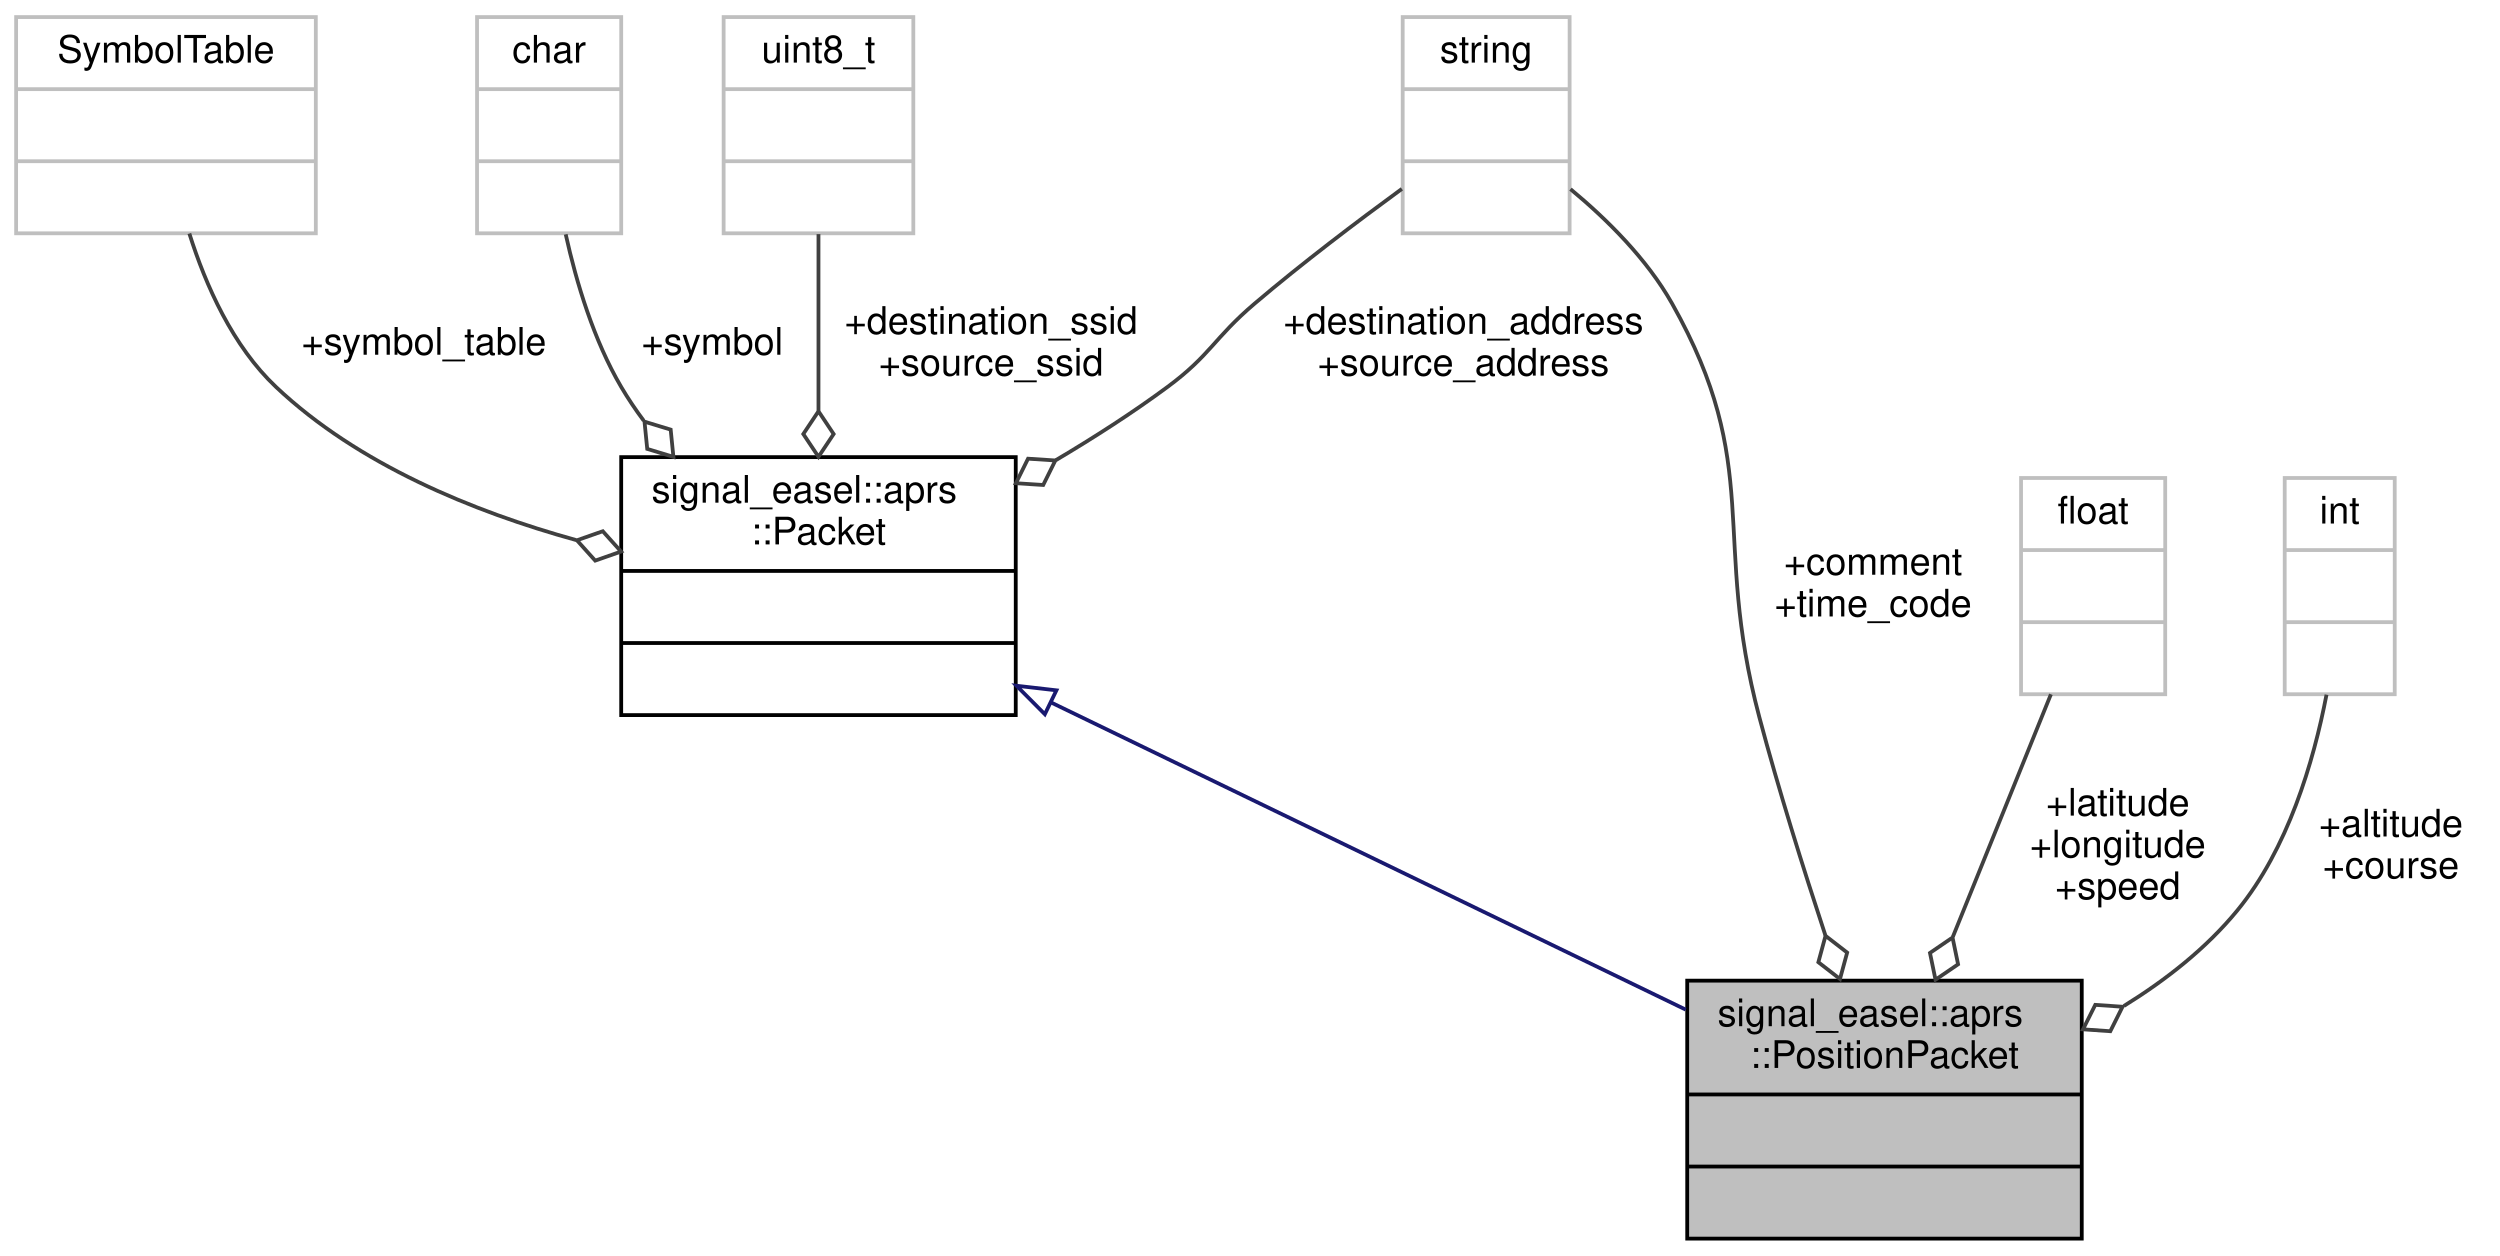
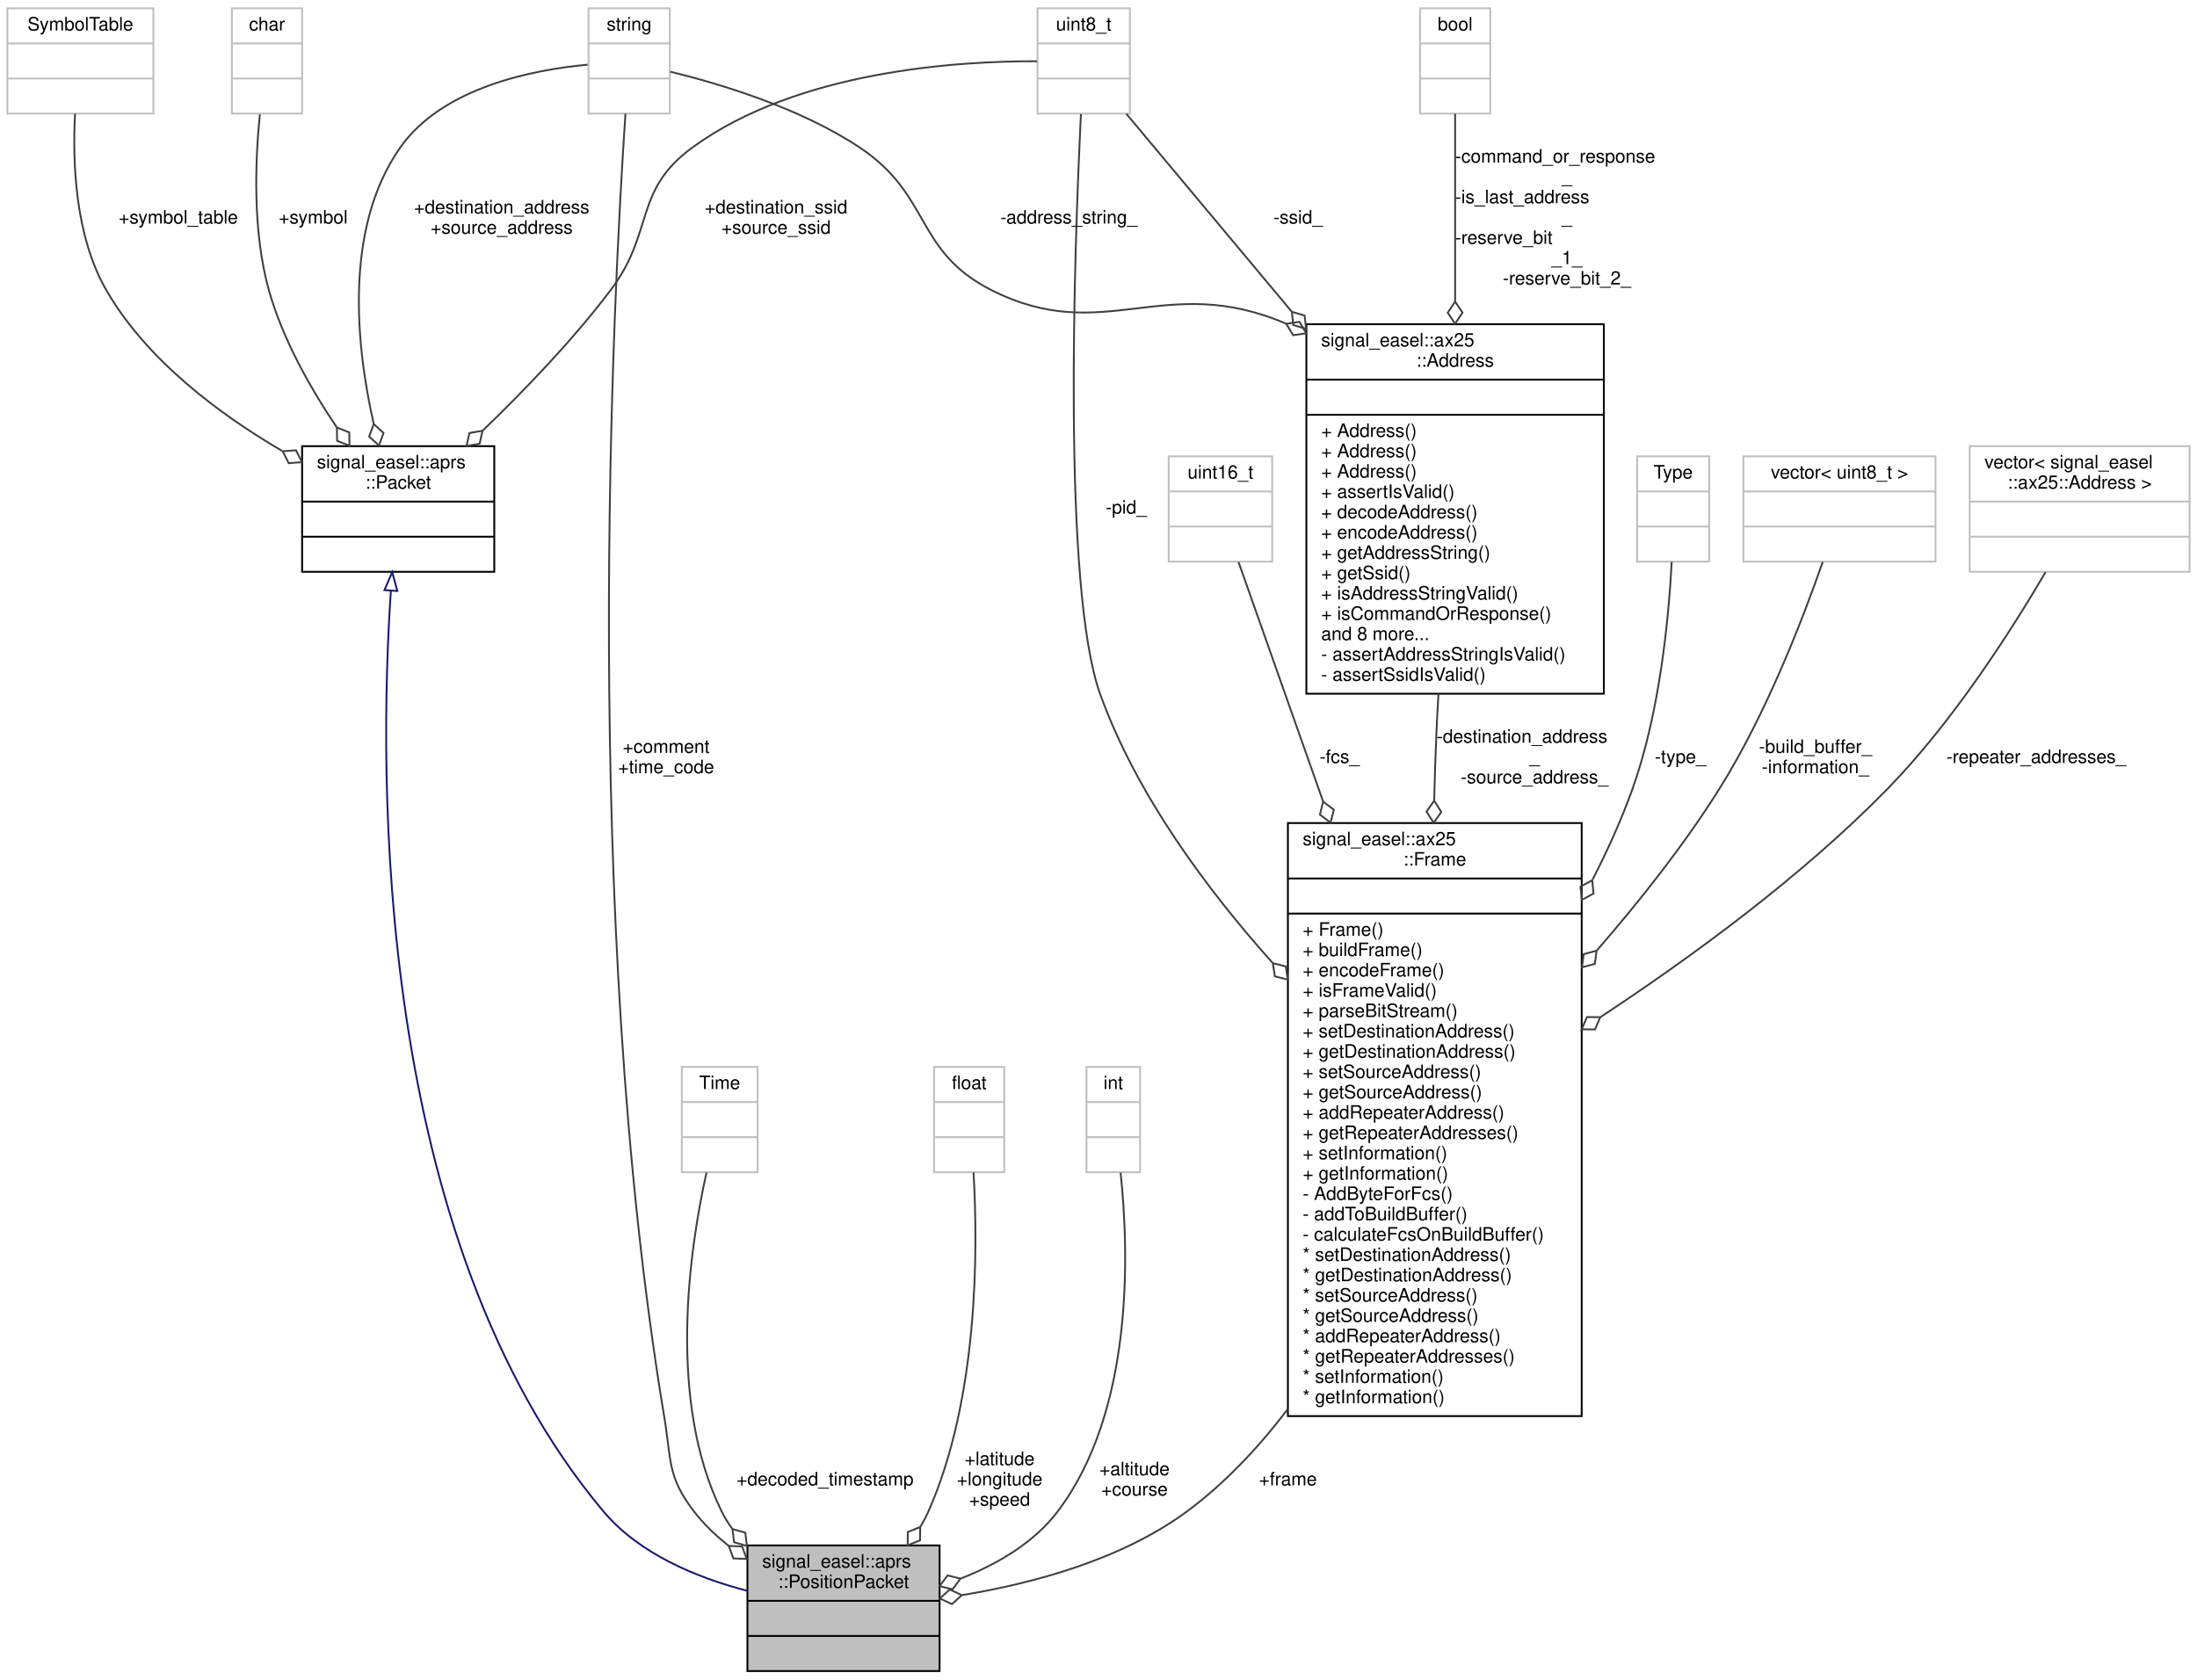
- <svg xmlns="http://www.w3.org/2000/svg" xmlns:xlink="http://www.w3.org/1999/xlink" width="659pt" height="331pt" viewBox="0.00 0.00 658.50 331.00">
-   <g id="graph0" class="graph" transform="scale(1 1) rotate(0) translate(4 327)">
+ <svg xmlns="http://www.w3.org/2000/svg" xmlns:xlink="http://www.w3.org/1999/xlink" width="1189pt" height="909pt" viewBox="0.00 0.00 1189.00 909.00">
+   <g id="graph0" class="graph" transform="scale(1 1) rotate(0) translate(4 905)">
    <g id="node1" class="node">
      <g id="a_node1">
        <a xlink:title=" ">
-           <polygon fill="#bfbfbf" stroke="black" points="440.5,-0.5 440.5,-68.5 544.5,-68.5 544.5,-0.5 440.5,-0.5" />
-           <text text-anchor="start" x="448.5" y="-56.5" font-family="Helvetica,sans-Serif" font-size="10.00">signal_easel::aprs</text>
-           <text text-anchor="middle" x="492.5" y="-45.5" font-family="Helvetica,sans-Serif" font-size="10.00">::PositionPacket</text>
-           <polyline fill="none" stroke="black" points="440.5,-38.5 544.5,-38.5 " />
-           <text text-anchor="middle" x="492.5" y="-26.5" font-family="Helvetica,sans-Serif" font-size="10.00"> </text>
-           <polyline fill="none" stroke="black" points="440.5,-19.5 544.5,-19.5 " />
-           <text text-anchor="middle" x="492.5" y="-7.5" font-family="Helvetica,sans-Serif" font-size="10.00"> </text>
+           <polygon fill="#bfbfbf" stroke="black" points="400.5,-0.5 400.5,-68.5 504.5,-68.5 504.5,-0.5 400.5,-0.5" />
+           <text text-anchor="start" x="408.5" y="-56.5" font-family="Helvetica,sans-Serif" font-size="10.00">signal_easel::aprs</text>
+           <text text-anchor="middle" x="452.5" y="-45.5" font-family="Helvetica,sans-Serif" font-size="10.00">::PositionPacket</text>
+           <polyline fill="none" stroke="black" points="400.5,-38.5 504.5,-38.5 " />
+           <text text-anchor="middle" x="452.5" y="-26.5" font-family="Helvetica,sans-Serif" font-size="10.00"> </text>
+           <polyline fill="none" stroke="black" points="400.5,-19.5 504.5,-19.5 " />
+           <text text-anchor="middle" x="452.5" y="-7.5" font-family="Helvetica,sans-Serif" font-size="10.00"> </text>
        </a>
      </g>
    </g>
    <g id="node2" class="node">
      <g id="a_node2">
        <a xlink:href="structsignal__easel_1_1aprs_1_1Packet.html" target="_top" xlink:title=" ">
-           <polygon fill="none" stroke="black" points="159.5,-138.5 159.5,-206.5 263.5,-206.5 263.5,-138.5 159.5,-138.5" />
-           <text text-anchor="start" x="167.5" y="-194.5" font-family="Helvetica,sans-Serif" font-size="10.00">signal_easel::aprs</text>
-           <text text-anchor="middle" x="211.5" y="-183.5" font-family="Helvetica,sans-Serif" font-size="10.00">::Packet</text>
-           <polyline fill="none" stroke="black" points="159.5,-176.5 263.5,-176.5 " />
-           <text text-anchor="middle" x="211.5" y="-164.5" font-family="Helvetica,sans-Serif" font-size="10.00"> </text>
-           <polyline fill="none" stroke="black" points="159.5,-157.5 263.5,-157.5 " />
-           <text text-anchor="middle" x="211.5" y="-145.5" font-family="Helvetica,sans-Serif" font-size="10.00"> </text>
+           <polygon fill="none" stroke="black" points="159.5,-595.5 159.5,-663.5 263.5,-663.5 263.5,-595.5 159.5,-595.5" />
+           <text text-anchor="start" x="167.5" y="-651.5" font-family="Helvetica,sans-Serif" font-size="10.00">signal_easel::aprs</text>
+           <text text-anchor="middle" x="211.5" y="-640.5" font-family="Helvetica,sans-Serif" font-size="10.00">::Packet</text>
+           <polyline fill="none" stroke="black" points="159.5,-633.5 263.5,-633.5 " />
+           <text text-anchor="middle" x="211.5" y="-621.5" font-family="Helvetica,sans-Serif" font-size="10.00"> </text>
+           <polyline fill="none" stroke="black" points="159.5,-614.5 263.5,-614.5 " />
+           <text text-anchor="middle" x="211.5" y="-602.5" font-family="Helvetica,sans-Serif" font-size="10.00"> </text>
        </a>
      </g>
    </g>
    <g id="edge1" class="edge">
-       <path fill="none" stroke="midnightblue" d="M272.79,-141.84C322.8,-117.63 392.68,-83.81 440.11,-60.86" />
-       <polygon fill="none" stroke="midnightblue" points="271.17,-138.73 263.7,-146.24 274.22,-145.03 271.17,-138.73" />
+       <path fill="none" stroke="midnightblue" d="M207.54,-585.28C200.82,-485.25 198.32,-235.07 322.5,-87 341.92,-63.84 373.2,-51.03 400.21,-43.98" />
+       <polygon fill="none" stroke="midnightblue" points="204.06,-585.6 208.27,-595.32 211.04,-585.1 204.06,-585.6" />
    </g>
    <g id="node3" class="node">
      <g id="a_node3">
        <a xlink:title=" ">
-           <polygon fill="none" stroke="#bfbfbf" points="0,-265.5 0,-322.5 79,-322.5 79,-265.5 0,-265.5" />
-           <text text-anchor="middle" x="39.5" y="-310.5" font-family="Helvetica,sans-Serif" font-size="10.00">SymbolTable</text>
-           <polyline fill="none" stroke="#bfbfbf" points="0,-303.5 79,-303.5 " />
-           <text text-anchor="middle" x="39.5" y="-291.5" font-family="Helvetica,sans-Serif" font-size="10.00"> </text>
-           <polyline fill="none" stroke="#bfbfbf" points="0,-284.5 79,-284.5 " />
-           <text text-anchor="middle" x="39.5" y="-272.5" font-family="Helvetica,sans-Serif" font-size="10.00"> </text>
+           <polygon fill="none" stroke="#bfbfbf" points="0,-843.5 0,-900.5 79,-900.5 79,-843.5 0,-843.5" />
+           <text text-anchor="middle" x="39.5" y="-888.5" font-family="Helvetica,sans-Serif" font-size="10.00">SymbolTable</text>
+           <polyline fill="none" stroke="#bfbfbf" points="0,-881.5 79,-881.5 " />
+           <text text-anchor="middle" x="39.5" y="-869.5" font-family="Helvetica,sans-Serif" font-size="10.00"> </text>
+           <polyline fill="none" stroke="#bfbfbf" points="0,-862.5 79,-862.5 " />
+           <text text-anchor="middle" x="39.5" y="-850.5" font-family="Helvetica,sans-Serif" font-size="10.00"> </text>
        </a>
      </g>
    </g>
    <g id="edge2" class="edge">
-       <path fill="none" stroke="#404040" d="M45.66,-265.45C49.99,-251.7 57.11,-235.75 68.5,-225 90.14,-204.56 120.48,-192.14 147.64,-184.63" />
-       <polygon fill="none" stroke="#404040" points="147.83,-184.58 152.65,-179.22 159.46,-181.61 154.64,-186.97 147.83,-184.58" />
-       <text text-anchor="middle" x="107.5" y="-233.5" font-family="Helvetica,sans-Serif" font-size="10.00"> +symbol_table</text>
+       <path fill="none" stroke="#404040" d="M36.62,-843.41C35.2,-817.13 36.61,-777.34 53.5,-748 75.28,-710.17 114.63,-680.85 148.62,-660.96" />
+       <polygon fill="none" stroke="#404040" points="148.99,-660.75 152.24,-654.31 159.43,-654.83 156.19,-661.27 148.99,-660.75" />
+       <text text-anchor="middle" x="92.5" y="-784" font-family="Helvetica,sans-Serif" font-size="10.00"> +symbol_table</text>
    </g>
    <g id="node4" class="node">
      <g id="a_node4">
        <a xlink:title=" ">
-           <polygon fill="none" stroke="#bfbfbf" points="121.5,-265.5 121.5,-322.5 159.5,-322.5 159.5,-265.5 121.5,-265.5" />
-           <text text-anchor="middle" x="140.5" y="-310.5" font-family="Helvetica,sans-Serif" font-size="10.00">char</text>
-           <polyline fill="none" stroke="#bfbfbf" points="121.5,-303.5 159.5,-303.5 " />
-           <text text-anchor="middle" x="140.5" y="-291.5" font-family="Helvetica,sans-Serif" font-size="10.00"> </text>
-           <polyline fill="none" stroke="#bfbfbf" points="121.5,-284.5 159.5,-284.5 " />
-           <text text-anchor="middle" x="140.5" y="-272.5" font-family="Helvetica,sans-Serif" font-size="10.00"> </text>
+           <polygon fill="none" stroke="#bfbfbf" points="121.5,-843.5 121.5,-900.5 159.5,-900.5 159.5,-843.5 121.5,-843.5" />
+           <text text-anchor="middle" x="140.5" y="-888.5" font-family="Helvetica,sans-Serif" font-size="10.00">char</text>
+           <polyline fill="none" stroke="#bfbfbf" points="121.5,-881.5 159.5,-881.5 " />
+           <text text-anchor="middle" x="140.5" y="-869.5" font-family="Helvetica,sans-Serif" font-size="10.00"> </text>
+           <polyline fill="none" stroke="#bfbfbf" points="121.5,-862.5 159.5,-862.5 " />
+           <text text-anchor="middle" x="140.5" y="-850.5" font-family="Helvetica,sans-Serif" font-size="10.00"> </text>
        </a>
      </g>
    </g>
    <g id="edge3" class="edge">
-       <path fill="none" stroke="#404040" d="M144.87,-265.23C147.72,-252.37 152.3,-237.26 159.5,-225 161.28,-221.97 163.28,-218.99 165.44,-216.1" />
-       <polygon fill="none" stroke="#404040" points="165.64,-215.85 166.36,-208.67 173.26,-206.57 172.54,-213.75 165.64,-215.85" />
-       <text text-anchor="middle" x="183.5" y="-233.5" font-family="Helvetica,sans-Serif" font-size="10.00"> +symbol</text>
+       <path fill="none" stroke="#404040" d="M136.63,-843.06C134.08,-817.75 132.64,-779.67 141.5,-748 148.92,-721.47 163.99,-694.85 178.25,-673.68" />
+       <polygon fill="none" stroke="#404040" points="178.31,-673.6 178.45,-666.39 185.15,-663.75 185.02,-670.96 178.31,-673.6" />
+       <text text-anchor="middle" x="165.5" y="-784" font-family="Helvetica,sans-Serif" font-size="10.00"> +symbol</text>
    </g>
    <g id="node5" class="node">
      <g id="a_node5">
        <a xlink:title=" ">
-           <polygon fill="none" stroke="#bfbfbf" points="186.5,-265.5 186.5,-322.5 236.5,-322.5 236.5,-265.5 186.5,-265.5" />
-           <text text-anchor="middle" x="211.5" y="-310.5" font-family="Helvetica,sans-Serif" font-size="10.00">uint8_t</text>
-           <polyline fill="none" stroke="#bfbfbf" points="186.5,-303.5 236.5,-303.5 " />
-           <text text-anchor="middle" x="211.5" y="-291.5" font-family="Helvetica,sans-Serif" font-size="10.00"> </text>
-           <polyline fill="none" stroke="#bfbfbf" points="186.5,-284.5 236.5,-284.5 " />
-           <text text-anchor="middle" x="211.5" y="-272.5" font-family="Helvetica,sans-Serif" font-size="10.00"> </text>
+           <polygon fill="none" stroke="#bfbfbf" points="557.5,-843.5 557.5,-900.5 607.5,-900.5 607.5,-843.5 557.5,-843.5" />
+           <text text-anchor="middle" x="582.5" y="-888.5" font-family="Helvetica,sans-Serif" font-size="10.00">uint8_t</text>
+           <polyline fill="none" stroke="#bfbfbf" points="557.5,-881.5 607.5,-881.5 " />
+           <text text-anchor="middle" x="582.5" y="-869.5" font-family="Helvetica,sans-Serif" font-size="10.00"> </text>
+           <polyline fill="none" stroke="#bfbfbf" points="557.5,-862.5 607.5,-862.5 " />
+           <text text-anchor="middle" x="582.5" y="-850.5" font-family="Helvetica,sans-Serif" font-size="10.00"> </text>
        </a>
      </g>
    </g>
    <g id="edge4" class="edge">
-       <path fill="none" stroke="#404040" d="M211.5,-265.28C211.5,-251.47 211.5,-234.4 211.5,-218.75" />
-       <polygon fill="none" stroke="#404040" points="211.5,-218.59 207.5,-212.59 211.5,-206.59 215.5,-212.59 211.5,-218.59" />
-       <text text-anchor="middle" x="257" y="-239" font-family="Helvetica,sans-Serif" font-size="10.00"> +destination_ssid</text>
-       <text text-anchor="middle" x="257" y="-228" font-family="Helvetica,sans-Serif" font-size="10.00">+source_ssid</text>
+       <path fill="none" stroke="#404040" d="M557.32,-871.85C514.7,-872.02 427.45,-866.75 370.5,-825 338.71,-801.69 350.26,-779.45 326.5,-748 306.01,-720.87 279.7,-693.56 257.41,-672.1" />
+       <polygon fill="none" stroke="#404040" points="257.15,-671.85 250.05,-670.61 248.46,-663.58 255.56,-664.82 257.15,-671.85" />
+       <text text-anchor="middle" x="416" y="-789.5" font-family="Helvetica,sans-Serif" font-size="10.00"> +destination_ssid</text>
+       <text text-anchor="middle" x="416" y="-778.5" font-family="Helvetica,sans-Serif" font-size="10.00">+source_ssid</text>
+     </g>
+     <g id="node10" class="node">
+       <g id="a_node10">
+         <a xlink:href="classsignal__easel_1_1ax25_1_1Frame.html" target="_top" xlink:title=" ">
+           <polygon fill="none" stroke="black" points="693,-138.5 693,-459.5 852,-459.5 852,-138.5 693,-138.5" />
+           <text text-anchor="start" x="701" y="-447.5" font-family="Helvetica,sans-Serif" font-size="10.00">signal_easel::ax25</text>
+           <text text-anchor="middle" x="772.5" y="-436.5" font-family="Helvetica,sans-Serif" font-size="10.00">::Frame</text>
+           <polyline fill="none" stroke="black" points="693,-429.5 852,-429.5 " />
+           <text text-anchor="middle" x="772.5" y="-417.5" font-family="Helvetica,sans-Serif" font-size="10.00"> </text>
+           <polyline fill="none" stroke="black" points="693,-410.5 852,-410.5 " />
+           <text text-anchor="start" x="701" y="-398.5" font-family="Helvetica,sans-Serif" font-size="10.00">+ Frame()</text>
+           <text text-anchor="start" x="701" y="-387.5" font-family="Helvetica,sans-Serif" font-size="10.00">+ buildFrame()</text>
+           <text text-anchor="start" x="701" y="-376.5" font-family="Helvetica,sans-Serif" font-size="10.00">+ encodeFrame()</text>
+           <text text-anchor="start" x="701" y="-365.5" font-family="Helvetica,sans-Serif" font-size="10.00">+ isFrameValid()</text>
+           <text text-anchor="start" x="701" y="-354.5" font-family="Helvetica,sans-Serif" font-size="10.00">+ parseBitStream()</text>
+           <text text-anchor="start" x="701" y="-343.5" font-family="Helvetica,sans-Serif" font-size="10.00">+ setDestinationAddress()</text>
+           <text text-anchor="start" x="701" y="-332.5" font-family="Helvetica,sans-Serif" font-size="10.00">+ getDestinationAddress()</text>
+           <text text-anchor="start" x="701" y="-321.5" font-family="Helvetica,sans-Serif" font-size="10.00">+ setSourceAddress()</text>
+           <text text-anchor="start" x="701" y="-310.5" font-family="Helvetica,sans-Serif" font-size="10.00">+ getSourceAddress()</text>
+           <text text-anchor="start" x="701" y="-299.5" font-family="Helvetica,sans-Serif" font-size="10.00">+ addRepeaterAddress()</text>
+           <text text-anchor="start" x="701" y="-288.5" font-family="Helvetica,sans-Serif" font-size="10.00">+ getRepeaterAddresses()</text>
+           <text text-anchor="start" x="701" y="-277.5" font-family="Helvetica,sans-Serif" font-size="10.00">+ setInformation()</text>
+           <text text-anchor="start" x="701" y="-266.5" font-family="Helvetica,sans-Serif" font-size="10.00">+ getInformation()</text>
+           <text text-anchor="start" x="701" y="-255.5" font-family="Helvetica,sans-Serif" font-size="10.00">- AddByteForFcs()</text>
+           <text text-anchor="start" x="701" y="-244.5" font-family="Helvetica,sans-Serif" font-size="10.00">- addToBuildBuffer()</text>
+           <text text-anchor="start" x="701" y="-233.5" font-family="Helvetica,sans-Serif" font-size="10.00">- calculateFcsOnBuildBuffer()</text>
+           <text text-anchor="start" x="701" y="-222.5" font-family="Helvetica,sans-Serif" font-size="10.00">* setDestinationAddress()</text>
+           <text text-anchor="start" x="701" y="-211.5" font-family="Helvetica,sans-Serif" font-size="10.00">* getDestinationAddress()</text>
+           <text text-anchor="start" x="701" y="-200.5" font-family="Helvetica,sans-Serif" font-size="10.00">* setSourceAddress()</text>
+           <text text-anchor="start" x="701" y="-189.5" font-family="Helvetica,sans-Serif" font-size="10.00">* getSourceAddress()</text>
+           <text text-anchor="start" x="701" y="-178.5" font-family="Helvetica,sans-Serif" font-size="10.00">* addRepeaterAddress()</text>
+           <text text-anchor="start" x="701" y="-167.5" font-family="Helvetica,sans-Serif" font-size="10.00">* getRepeaterAddresses()</text>
+           <text text-anchor="start" x="701" y="-156.5" font-family="Helvetica,sans-Serif" font-size="10.00">* setInformation()</text>
+           <text text-anchor="start" x="701" y="-145.5" font-family="Helvetica,sans-Serif" font-size="10.00">* getInformation()</text>
+         </a>
+       </g>
+     </g>
+     <g id="edge17" class="edge">
+       <path fill="none" stroke="#404040" d="M581,-843.28C577.52,-772.47 570.69,-586.45 591.5,-529 611.08,-474.96 648.84,-423.85 684.83,-383.69" />
+       <polygon fill="none" stroke="#404040" points="684.87,-383.64 685.95,-376.51 692.95,-374.77 691.87,-381.9 684.87,-383.64" />
+       <text text-anchor="middle" x="605.5" y="-627" font-family="Helvetica,sans-Serif" font-size="10.00"> -pid_</text>
+     </g>
+     <g id="node12" class="node">
+       <g id="a_node12">
+         <a xlink:href="classsignal__easel_1_1ax25_1_1Address.html" target="_top" xlink:title="AX.25 Address class. For encoding and decoding AX.25 addresses.">
+           <polygon fill="none" stroke="black" points="703,-529.5 703,-729.5 864,-729.5 864,-529.5 703,-529.5" />
+           <text text-anchor="start" x="711" y="-717.5" font-family="Helvetica,sans-Serif" font-size="10.00">signal_easel::ax25</text>
+           <text text-anchor="middle" x="783.5" y="-706.5" font-family="Helvetica,sans-Serif" font-size="10.00">::Address</text>
+           <polyline fill="none" stroke="black" points="703,-699.5 864,-699.5 " />
+           <text text-anchor="middle" x="783.5" y="-687.5" font-family="Helvetica,sans-Serif" font-size="10.00"> </text>
+           <polyline fill="none" stroke="black" points="703,-680.5 864,-680.5 " />
+           <text text-anchor="start" x="711" y="-668.5" font-family="Helvetica,sans-Serif" font-size="10.00">+ Address()</text>
+           <text text-anchor="start" x="711" y="-657.5" font-family="Helvetica,sans-Serif" font-size="10.00">+ Address()</text>
+           <text text-anchor="start" x="711" y="-646.5" font-family="Helvetica,sans-Serif" font-size="10.00">+ Address()</text>
+           <text text-anchor="start" x="711" y="-635.5" font-family="Helvetica,sans-Serif" font-size="10.00">+ assertIsValid()</text>
+           <text text-anchor="start" x="711" y="-624.5" font-family="Helvetica,sans-Serif" font-size="10.00">+ decodeAddress()</text>
+           <text text-anchor="start" x="711" y="-613.5" font-family="Helvetica,sans-Serif" font-size="10.00">+ encodeAddress()</text>
+           <text text-anchor="start" x="711" y="-602.5" font-family="Helvetica,sans-Serif" font-size="10.00">+ getAddressString()</text>
+           <text text-anchor="start" x="711" y="-591.5" font-family="Helvetica,sans-Serif" font-size="10.00">+ getSsid()</text>
+           <text text-anchor="start" x="711" y="-580.5" font-family="Helvetica,sans-Serif" font-size="10.00">+ isAddressStringValid()</text>
+           <text text-anchor="start" x="711" y="-569.5" font-family="Helvetica,sans-Serif" font-size="10.00">+ isCommandOrResponse()</text>
+           <text text-anchor="start" x="711" y="-558.5" font-family="Helvetica,sans-Serif" font-size="10.00">and 8 more...</text>
+           <text text-anchor="start" x="711" y="-547.5" font-family="Helvetica,sans-Serif" font-size="10.00">- assertAddressStringIsValid()</text>
+           <text text-anchor="start" x="711" y="-536.5" font-family="Helvetica,sans-Serif" font-size="10.00">- assertSsidIsValid()</text>
+         </a>
+       </g>
+     </g>
+     <g id="edge14" class="edge">
+       <path fill="none" stroke="#404040" d="M605.56,-843.41C627.56,-817.08 662.13,-775.72 694.98,-736.42" />
+       <polygon fill="none" stroke="#404040" points="695.14,-736.23 695.92,-729.06 702.83,-727.02 702.06,-734.19 695.14,-736.23" />
+       <text text-anchor="middle" x="698.5" y="-784" font-family="Helvetica,sans-Serif" font-size="10.00"> -ssid_</text>
    </g>
    <g id="node6" class="node">
      <g id="a_node6">
        <a xlink:title=" ">
-           <polygon fill="none" stroke="#bfbfbf" points="365.5,-265.5 365.5,-322.5 409.5,-322.5 409.5,-265.5 365.5,-265.5" />
-           <text text-anchor="middle" x="387.5" y="-310.5" font-family="Helvetica,sans-Serif" font-size="10.00">string</text>
-           <polyline fill="none" stroke="#bfbfbf" points="365.5,-303.5 409.5,-303.5 " />
-           <text text-anchor="middle" x="387.5" y="-291.5" font-family="Helvetica,sans-Serif" font-size="10.00"> </text>
-           <polyline fill="none" stroke="#bfbfbf" points="365.5,-284.5 409.5,-284.5 " />
-           <text text-anchor="middle" x="387.5" y="-272.5" font-family="Helvetica,sans-Serif" font-size="10.00"> </text>
-         </a>
-       </g>
-     </g>
-     <g id="edge8" class="edge">
-       <path fill="none" stroke="#404040" d="M409.73,-277.15C419.36,-269.17 429.92,-258.69 436.5,-247 460.78,-203.85 446.79,-185.85 459.5,-138 464.56,-118.97 471.04,-98.25 476.92,-80.45" />
-       <polygon fill="none" stroke="#404040" points="476.96,-80.32 475.07,-73.36 480.77,-68.94 482.66,-75.9 476.96,-80.32" />
-       <text text-anchor="middle" x="489.5" y="-175.5" font-family="Helvetica,sans-Serif" font-size="10.00"> +comment</text>
-       <text text-anchor="middle" x="489.5" y="-164.5" font-family="Helvetica,sans-Serif" font-size="10.00">+time_code</text>
+           <polygon fill="none" stroke="#bfbfbf" points="314.5,-843.5 314.5,-900.5 358.5,-900.5 358.5,-843.5 314.5,-843.5" />
+           <text text-anchor="middle" x="336.5" y="-888.5" font-family="Helvetica,sans-Serif" font-size="10.00">string</text>
+           <polyline fill="none" stroke="#bfbfbf" points="314.5,-881.5 358.5,-881.5 " />
+           <text text-anchor="middle" x="336.5" y="-869.5" font-family="Helvetica,sans-Serif" font-size="10.00"> </text>
+           <polyline fill="none" stroke="#bfbfbf" points="314.5,-862.5 358.5,-862.5 " />
+           <text text-anchor="middle" x="336.5" y="-850.5" font-family="Helvetica,sans-Serif" font-size="10.00"> </text>
+         </a>
+       </g>
+     </g>
+     <g id="edge9" class="edge">
+       <path fill="none" stroke="#404040" d="M334.49,-843.45C327.94,-746.15 310.24,-409.86 355.5,-138 359.4,-114.57 357.04,-105.85 371.5,-87 376.8,-80.09 383.31,-73.86 390.31,-68.31" />
+       <polygon fill="none" stroke="#404040" points="390.41,-68.24 392.9,-61.47 400.11,-61.17 397.62,-67.94 390.41,-68.24" />
+       <text text-anchor="middle" x="356.5" y="-497.5" font-family="Helvetica,sans-Serif" font-size="10.00"> +comment</text>
+       <text text-anchor="middle" x="356.5" y="-486.5" font-family="Helvetica,sans-Serif" font-size="10.00">+time_code</text>
    </g>
    <g id="edge5" class="edge">
-       <path fill="none" stroke="#404040" d="M365.28,-277.21C353.5,-268.6 338.93,-257.57 326.5,-247 315.72,-237.84 314.87,-233.41 303.5,-225 294.32,-218.21 284.16,-211.68 274.04,-205.68" />
-       <polygon fill="none" stroke="#404040" points="273.94,-205.62 266.74,-206.09 263.54,-199.62 270.74,-199.16 273.94,-205.62" />
-       <text text-anchor="middle" x="381.5" y="-239" font-family="Helvetica,sans-Serif" font-size="10.00"> +destination_address</text>
-       <text text-anchor="middle" x="381.5" y="-228" font-family="Helvetica,sans-Serif" font-size="10.00">+source_address</text>
+       <path fill="none" stroke="#404040" d="M314.03,-869.99C285.02,-867.33 235.53,-857.93 212.5,-825 182.11,-781.56 188.62,-718.24 198.2,-675.77" />
+       <polygon fill="none" stroke="#404040" points="198.27,-675.51 195.79,-668.73 201.09,-663.84 203.57,-670.62 198.27,-675.51" />
+       <text text-anchor="middle" x="267.5" y="-789.5" font-family="Helvetica,sans-Serif" font-size="10.00"> +destination_address</text>
+       <text text-anchor="middle" x="267.5" y="-778.5" font-family="Helvetica,sans-Serif" font-size="10.00">+source_address</text>
+     </g>
+     <g id="edge15" class="edge">
+       <path fill="none" stroke="#404040" d="M358.74,-866.2C384.94,-859.81 429.01,-846.72 461.5,-825 500.2,-799.13 490.97,-769.02 532.5,-748 593.48,-717.13 626.02,-758.22 692.06,-729.78" />
+       <polygon fill="none" stroke="#404040" points="692.12,-729.75 695.82,-723.56 702.96,-724.59 699.26,-730.78 692.12,-729.75" />
+       <text text-anchor="middle" x="574.5" y="-784" font-family="Helvetica,sans-Serif" font-size="10.00"> -address_string_</text>
    </g>
    <g id="node7" class="node">
      <g id="a_node7">
        <a xlink:title=" ">
-           <polygon fill="none" stroke="#bfbfbf" points="528.5,-144 528.5,-201 566.5,-201 566.5,-144 528.5,-144" />
-           <text text-anchor="middle" x="547.5" y="-189" font-family="Helvetica,sans-Serif" font-size="10.00">float</text>
-           <polyline fill="none" stroke="#bfbfbf" points="528.5,-182 566.5,-182 " />
-           <text text-anchor="middle" x="547.5" y="-170" font-family="Helvetica,sans-Serif" font-size="10.00"> </text>
-           <polyline fill="none" stroke="#bfbfbf" points="528.5,-163 566.5,-163 " />
-           <text text-anchor="middle" x="547.5" y="-151" font-family="Helvetica,sans-Serif" font-size="10.00"> </text>
+           <polygon fill="none" stroke="#bfbfbf" points="365,-270.5 365,-327.5 406,-327.5 406,-270.5 365,-270.5" />
+           <text text-anchor="middle" x="385.5" y="-315.5" font-family="Helvetica,sans-Serif" font-size="10.00">Time</text>
+           <polyline fill="none" stroke="#bfbfbf" points="365,-308.5 406,-308.5 " />
+           <text text-anchor="middle" x="385.5" y="-296.5" font-family="Helvetica,sans-Serif" font-size="10.00"> </text>
+           <polyline fill="none" stroke="#bfbfbf" points="365,-289.5 406,-289.5 " />
+           <text text-anchor="middle" x="385.5" y="-277.5" font-family="Helvetica,sans-Serif" font-size="10.00"> </text>
        </a>
      </g>
    </g>
    <g id="edge6" class="edge">
-       <path fill="none" stroke="#404040" d="M536.37,-143.98C528.95,-125.64 519.04,-101.13 510.52,-80.05" />
-       <polygon fill="none" stroke="#404040" points="510.44,-79.87 504.49,-75.81 505.95,-68.75 511.9,-72.81 510.44,-79.87" />
-       <text text-anchor="middle" x="554" y="-112" font-family="Helvetica,sans-Serif" font-size="10.00"> +latitude</text>
-       <text text-anchor="middle" x="554" y="-101" font-family="Helvetica,sans-Serif" font-size="10.00">+longitude</text>
-       <text text-anchor="middle" x="554" y="-90" font-family="Helvetica,sans-Serif" font-size="10.00">+speed</text>
+       <path fill="none" stroke="#404040" d="M378.34,-270.3C369.01,-228.24 357.11,-146.85 386.5,-87 388.14,-83.65 390.12,-80.46 392.35,-77.42" />
+       <polygon fill="none" stroke="#404040" points="392.41,-77.35 393.28,-70.2 400.22,-68.25 399.35,-75.41 392.41,-77.35" />
+       <text text-anchor="middle" x="442.5" y="-101" font-family="Helvetica,sans-Serif" font-size="10.00"> +decoded_timestamp</text>
    </g>
    <g id="node8" class="node">
      <g id="a_node8">
        <a xlink:title=" ">
-           <polygon fill="none" stroke="#bfbfbf" points="598,-144 598,-201 627,-201 627,-144 598,-144" />
-           <text text-anchor="middle" x="612.5" y="-189" font-family="Helvetica,sans-Serif" font-size="10.00">int</text>
-           <polyline fill="none" stroke="#bfbfbf" points="598,-182 627,-182 " />
-           <text text-anchor="middle" x="612.5" y="-170" font-family="Helvetica,sans-Serif" font-size="10.00"> </text>
-           <polyline fill="none" stroke="#bfbfbf" points="598,-163 627,-163 " />
-           <text text-anchor="middle" x="612.5" y="-151" font-family="Helvetica,sans-Serif" font-size="10.00"> </text>
+           <polygon fill="none" stroke="#bfbfbf" points="501.5,-270.5 501.5,-327.5 539.5,-327.5 539.5,-270.5 501.5,-270.5" />
+           <text text-anchor="middle" x="520.5" y="-315.5" font-family="Helvetica,sans-Serif" font-size="10.00">float</text>
+           <polyline fill="none" stroke="#bfbfbf" points="501.5,-308.5 539.5,-308.5 " />
+           <text text-anchor="middle" x="520.5" y="-296.5" font-family="Helvetica,sans-Serif" font-size="10.00"> </text>
+           <polyline fill="none" stroke="#bfbfbf" points="501.5,-289.5 539.5,-289.5 " />
+           <text text-anchor="middle" x="520.5" y="-277.5" font-family="Helvetica,sans-Serif" font-size="10.00"> </text>
        </a>
      </g>
    </g>
    <g id="edge7" class="edge">
-       <path fill="none" stroke="#404040" d="M609.02,-143.88C605.58,-126.03 598.79,-103.19 585.5,-87 577.34,-77.05 566.72,-68.7 555.6,-61.82" />
-       <polygon fill="none" stroke="#404040" points="555.25,-61.62 548.06,-62.12 544.84,-55.67 552.03,-55.17 555.25,-61.62" />
-       <text text-anchor="middle" x="626" y="-106.5" font-family="Helvetica,sans-Serif" font-size="10.00"> +altitude</text>
-       <text text-anchor="middle" x="626" y="-95.5" font-family="Helvetica,sans-Serif" font-size="10.00">+course</text>
+       <path fill="none" stroke="#404040" d="M522.87,-270.32C525.3,-228.64 525.54,-148.13 498.5,-87 497.25,-84.17 495.78,-81.39 494.15,-78.67" />
+       <polygon fill="none" stroke="#404040" points="494.01,-78.45 487.31,-75.77 487.21,-68.56 493.91,-71.24 494.01,-78.45" />
+       <text text-anchor="middle" x="537" y="-112" font-family="Helvetica,sans-Serif" font-size="10.00"> +latitude</text>
+       <text text-anchor="middle" x="537" y="-101" font-family="Helvetica,sans-Serif" font-size="10.00">+longitude</text>
+       <text text-anchor="middle" x="537" y="-90" font-family="Helvetica,sans-Serif" font-size="10.00">+speed</text>
+     </g>
+     <g id="node9" class="node">
+       <g id="a_node9">
+         <a xlink:title=" ">
+           <polygon fill="none" stroke="#bfbfbf" points="584,-270.5 584,-327.5 613,-327.5 613,-270.5 584,-270.5" />
+           <text text-anchor="middle" x="598.5" y="-315.5" font-family="Helvetica,sans-Serif" font-size="10.00">int</text>
+           <polyline fill="none" stroke="#bfbfbf" points="584,-308.5 613,-308.5 " />
+           <text text-anchor="middle" x="598.5" y="-296.5" font-family="Helvetica,sans-Serif" font-size="10.00"> </text>
+           <polyline fill="none" stroke="#bfbfbf" points="584,-289.5 613,-289.5 " />
+           <text text-anchor="middle" x="598.5" y="-277.5" font-family="Helvetica,sans-Serif" font-size="10.00"> </text>
+         </a>
+       </g>
+     </g>
+     <g id="edge8" class="edge">
+       <path fill="none" stroke="#404040" d="M602.46,-270.21C607.09,-226.56 609.54,-141.32 568.5,-87 555.56,-69.88 535.68,-58.33 516.01,-50.59" />
+       <polygon fill="none" stroke="#404040" points="515.8,-50.52 508.81,-52.26 504.51,-46.47 511.51,-44.73 515.8,-50.52" />
+       <text text-anchor="middle" x="610" y="-106.5" font-family="Helvetica,sans-Serif" font-size="10.00"> +altitude</text>
+       <text text-anchor="middle" x="610" y="-95.5" font-family="Helvetica,sans-Serif" font-size="10.00">+course</text>
+     </g>
+     <g id="edge10" class="edge">
+       <path fill="none" stroke="#404040" d="M692.92,-142.26C677.13,-121.5 658.99,-102.18 638.5,-87 603.15,-60.82 555.14,-47.94 516.75,-41.62" />
+       <polygon fill="none" stroke="#404040" points="516.51,-41.58 509.98,-44.64 504.65,-39.78 511.18,-36.73 516.51,-41.58" />
+       <text text-anchor="middle" x="693" y="-101" font-family="Helvetica,sans-Serif" font-size="10.00"> +frame</text>
+     </g>
+     <g id="node11" class="node">
+       <g id="a_node11">
+         <a xlink:title=" ">
+           <polygon fill="none" stroke="#bfbfbf" points="628.5,-601 628.5,-658 684.5,-658 684.5,-601 628.5,-601" />
+           <text text-anchor="middle" x="656.5" y="-646" font-family="Helvetica,sans-Serif" font-size="10.00">uint16_t</text>
+           <polyline fill="none" stroke="#bfbfbf" points="628.5,-639 684.5,-639 " />
+           <text text-anchor="middle" x="656.5" y="-627" font-family="Helvetica,sans-Serif" font-size="10.00"> </text>
+           <polyline fill="none" stroke="#bfbfbf" points="628.5,-620 684.5,-620 " />
+           <text text-anchor="middle" x="656.5" y="-608" font-family="Helvetica,sans-Serif" font-size="10.00"> </text>
+         </a>
+       </g>
+     </g>
+     <g id="edge11" class="edge">
+       <path fill="none" stroke="#404040" d="M666.29,-600.78C676.75,-571.15 694.25,-521.61 712.05,-471.19" />
+       <polygon fill="none" stroke="#404040" points="712.1,-471.06 710.32,-464.07 716.09,-459.74 717.87,-466.73 712.1,-471.06" />
+       <text text-anchor="middle" x="721" y="-492" font-family="Helvetica,sans-Serif" font-size="10.00"> -fcs_</text>
+     </g>
+     <g id="edge12" class="edge">
+       <path fill="none" stroke="#404040" d="M774.5,-529.49C774.11,-523.24 773.77,-517.03 773.5,-511 772.93,-498.25 772.49,-485.07 772.17,-471.8" />
+       <polygon fill="none" stroke="#404040" points="772.16,-471.6 768.03,-465.69 771.9,-459.6 776.03,-465.51 772.16,-471.6" />
+       <text text-anchor="start" x="773.5" y="-503" font-family="Helvetica,sans-Serif" font-size="10.00"> -destination_address</text>
+       <text text-anchor="middle" x="826.5" y="-492" font-family="Helvetica,sans-Serif" font-size="10.00">_</text>
+       <text text-anchor="middle" x="826.5" y="-481" font-family="Helvetica,sans-Serif" font-size="10.00">-source_address_</text>
+     </g>
+     <g id="node13" class="node">
+       <g id="a_node13">
+         <a xlink:title=" ">
+           <polygon fill="none" stroke="#bfbfbf" points="764.5,-843.5 764.5,-900.5 802.5,-900.5 802.5,-843.5 764.5,-843.5" />
+           <text text-anchor="middle" x="783.5" y="-888.5" font-family="Helvetica,sans-Serif" font-size="10.00">bool</text>
+           <polyline fill="none" stroke="#bfbfbf" points="764.5,-881.5 802.5,-881.5 " />
+           <text text-anchor="middle" x="783.5" y="-869.5" font-family="Helvetica,sans-Serif" font-size="10.00"> </text>
+           <polyline fill="none" stroke="#bfbfbf" points="764.5,-862.5 802.5,-862.5 " />
+           <text text-anchor="middle" x="783.5" y="-850.5" font-family="Helvetica,sans-Serif" font-size="10.00"> </text>
+         </a>
+       </g>
+     </g>
+     <g id="edge13" class="edge">
+       <path fill="none" stroke="#404040" d="M783.5,-843.41C783.5,-818.31 783.5,-779.53 783.5,-741.91" />
+       <polygon fill="none" stroke="#404040" points="783.5,-741.76 779.5,-735.76 783.5,-729.76 787.5,-735.76 783.5,-741.76" />
+       <text text-anchor="start" x="783.5" y="-817" font-family="Helvetica,sans-Serif" font-size="10.00"> -command_or_response</text>
+       <text text-anchor="middle" x="844" y="-806" font-family="Helvetica,sans-Serif" font-size="10.00">_</text>
+       <text text-anchor="start" x="783.5" y="-795" font-family="Helvetica,sans-Serif" font-size="10.00">-is_last_address</text>
+       <text text-anchor="middle" x="844" y="-784" font-family="Helvetica,sans-Serif" font-size="10.00">_</text>
+       <text text-anchor="start" x="783.5" y="-773" font-family="Helvetica,sans-Serif" font-size="10.00">-reserve_bit</text>
+       <text text-anchor="middle" x="844" y="-762" font-family="Helvetica,sans-Serif" font-size="10.00">_1_</text>
+       <text text-anchor="middle" x="844" y="-751" font-family="Helvetica,sans-Serif" font-size="10.00">-reserve_bit_2_</text>
+     </g>
+     <g id="node14" class="node">
+       <g id="a_node14">
+         <a xlink:title=" ">
+           <polygon fill="none" stroke="#bfbfbf" points="882,-601 882,-658 921,-658 921,-601 882,-601" />
+           <text text-anchor="middle" x="901.5" y="-646" font-family="Helvetica,sans-Serif" font-size="10.00">Type</text>
+           <polyline fill="none" stroke="#bfbfbf" points="882,-639 921,-639 " />
+           <text text-anchor="middle" x="901.5" y="-627" font-family="Helvetica,sans-Serif" font-size="10.00"> </text>
+           <polyline fill="none" stroke="#bfbfbf" points="882,-620 921,-620 " />
+           <text text-anchor="middle" x="901.5" y="-608" font-family="Helvetica,sans-Serif" font-size="10.00"> </text>
+         </a>
+       </g>
+     </g>
+     <g id="edge16" class="edge">
+       <path fill="none" stroke="#404040" d="M900.71,-600.8C899.09,-570 894.21,-519.15 879.5,-478 873.63,-461.59 866.17,-445.02 857.92,-428.95" />
+       <polygon fill="none" stroke="#404040" points="857.69,-428.53 851.35,-425.09 852.09,-417.91 858.43,-421.35 857.69,-428.53" />
+       <text text-anchor="middle" x="905.5" y="-492" font-family="Helvetica,sans-Serif" font-size="10.00"> -type_</text>
+     </g>
+     <g id="node15" class="node">
+       <g id="a_node15">
+         <a xlink:title=" ">
+           <polygon fill="none" stroke="#bfbfbf" points="939.5,-601 939.5,-658 1043.5,-658 1043.5,-601 939.5,-601" />
+           <text text-anchor="middle" x="991.5" y="-646" font-family="Helvetica,sans-Serif" font-size="10.00">vector&lt; uint8_t &gt;</text>
+           <polyline fill="none" stroke="#bfbfbf" points="939.5,-639 1043.5,-639 " />
+           <text text-anchor="middle" x="991.5" y="-627" font-family="Helvetica,sans-Serif" font-size="10.00"> </text>
+           <polyline fill="none" stroke="#bfbfbf" points="939.5,-620 1043.5,-620 " />
+           <text text-anchor="middle" x="991.5" y="-608" font-family="Helvetica,sans-Serif" font-size="10.00"> </text>
+         </a>
+       </g>
+     </g>
+     <g id="edge18" class="edge">
+       <path fill="none" stroke="#404040" d="M982.46,-600.89C971.61,-569.73 951.69,-518.14 926.5,-478 907.55,-447.81 883.64,-417.53 860.35,-390.73" />
+       <polygon fill="none" stroke="#404040" points="860.07,-390.41 853.1,-388.55 852.14,-381.4 859.11,-383.26 860.07,-390.41" />
+       <text text-anchor="middle" x="978.5" y="-497.5" font-family="Helvetica,sans-Serif" font-size="10.00"> -build_buffer_</text>
+       <text text-anchor="middle" x="978.5" y="-486.5" font-family="Helvetica,sans-Serif" font-size="10.00">-information_</text>
+     </g>
+     <g id="node16" class="node">
+       <g id="a_node16">
+         <a xlink:title=" ">
+           <polygon fill="none" stroke="#bfbfbf" points="1062,-595.5 1062,-663.5 1181,-663.5 1181,-595.5 1062,-595.5" />
+           <text text-anchor="start" x="1070" y="-651.5" font-family="Helvetica,sans-Serif" font-size="10.00">vector&lt; signal_easel</text>
+           <text text-anchor="middle" x="1121.5" y="-640.5" font-family="Helvetica,sans-Serif" font-size="10.00">::ax25::Address &gt;</text>
+           <polyline fill="none" stroke="#bfbfbf" points="1062,-633.5 1181,-633.5 " />
+           <text text-anchor="middle" x="1121.5" y="-621.5" font-family="Helvetica,sans-Serif" font-size="10.00"> </text>
+           <polyline fill="none" stroke="#bfbfbf" points="1062,-614.5 1181,-614.5 " />
+           <text text-anchor="middle" x="1121.5" y="-602.5" font-family="Helvetica,sans-Serif" font-size="10.00"> </text>
+         </a>
+       </g>
+     </g>
+     <g id="edge19" class="edge">
+       <path fill="none" stroke="#404040" d="M1103.04,-595.31C1084.16,-563.12 1052.67,-514.01 1017.5,-478 971.29,-430.68 911.33,-386.88 862.3,-354.57" />
+       <polygon fill="none" stroke="#404040" points="862.05,-354.42 854.84,-354.49 852.01,-347.86 859.22,-347.79 862.05,-354.42" />
+       <text text-anchor="middle" x="1098" y="-492" font-family="Helvetica,sans-Serif" font-size="10.00"> -repeater_addresses_</text>
    </g>
  </g>
</svg>
